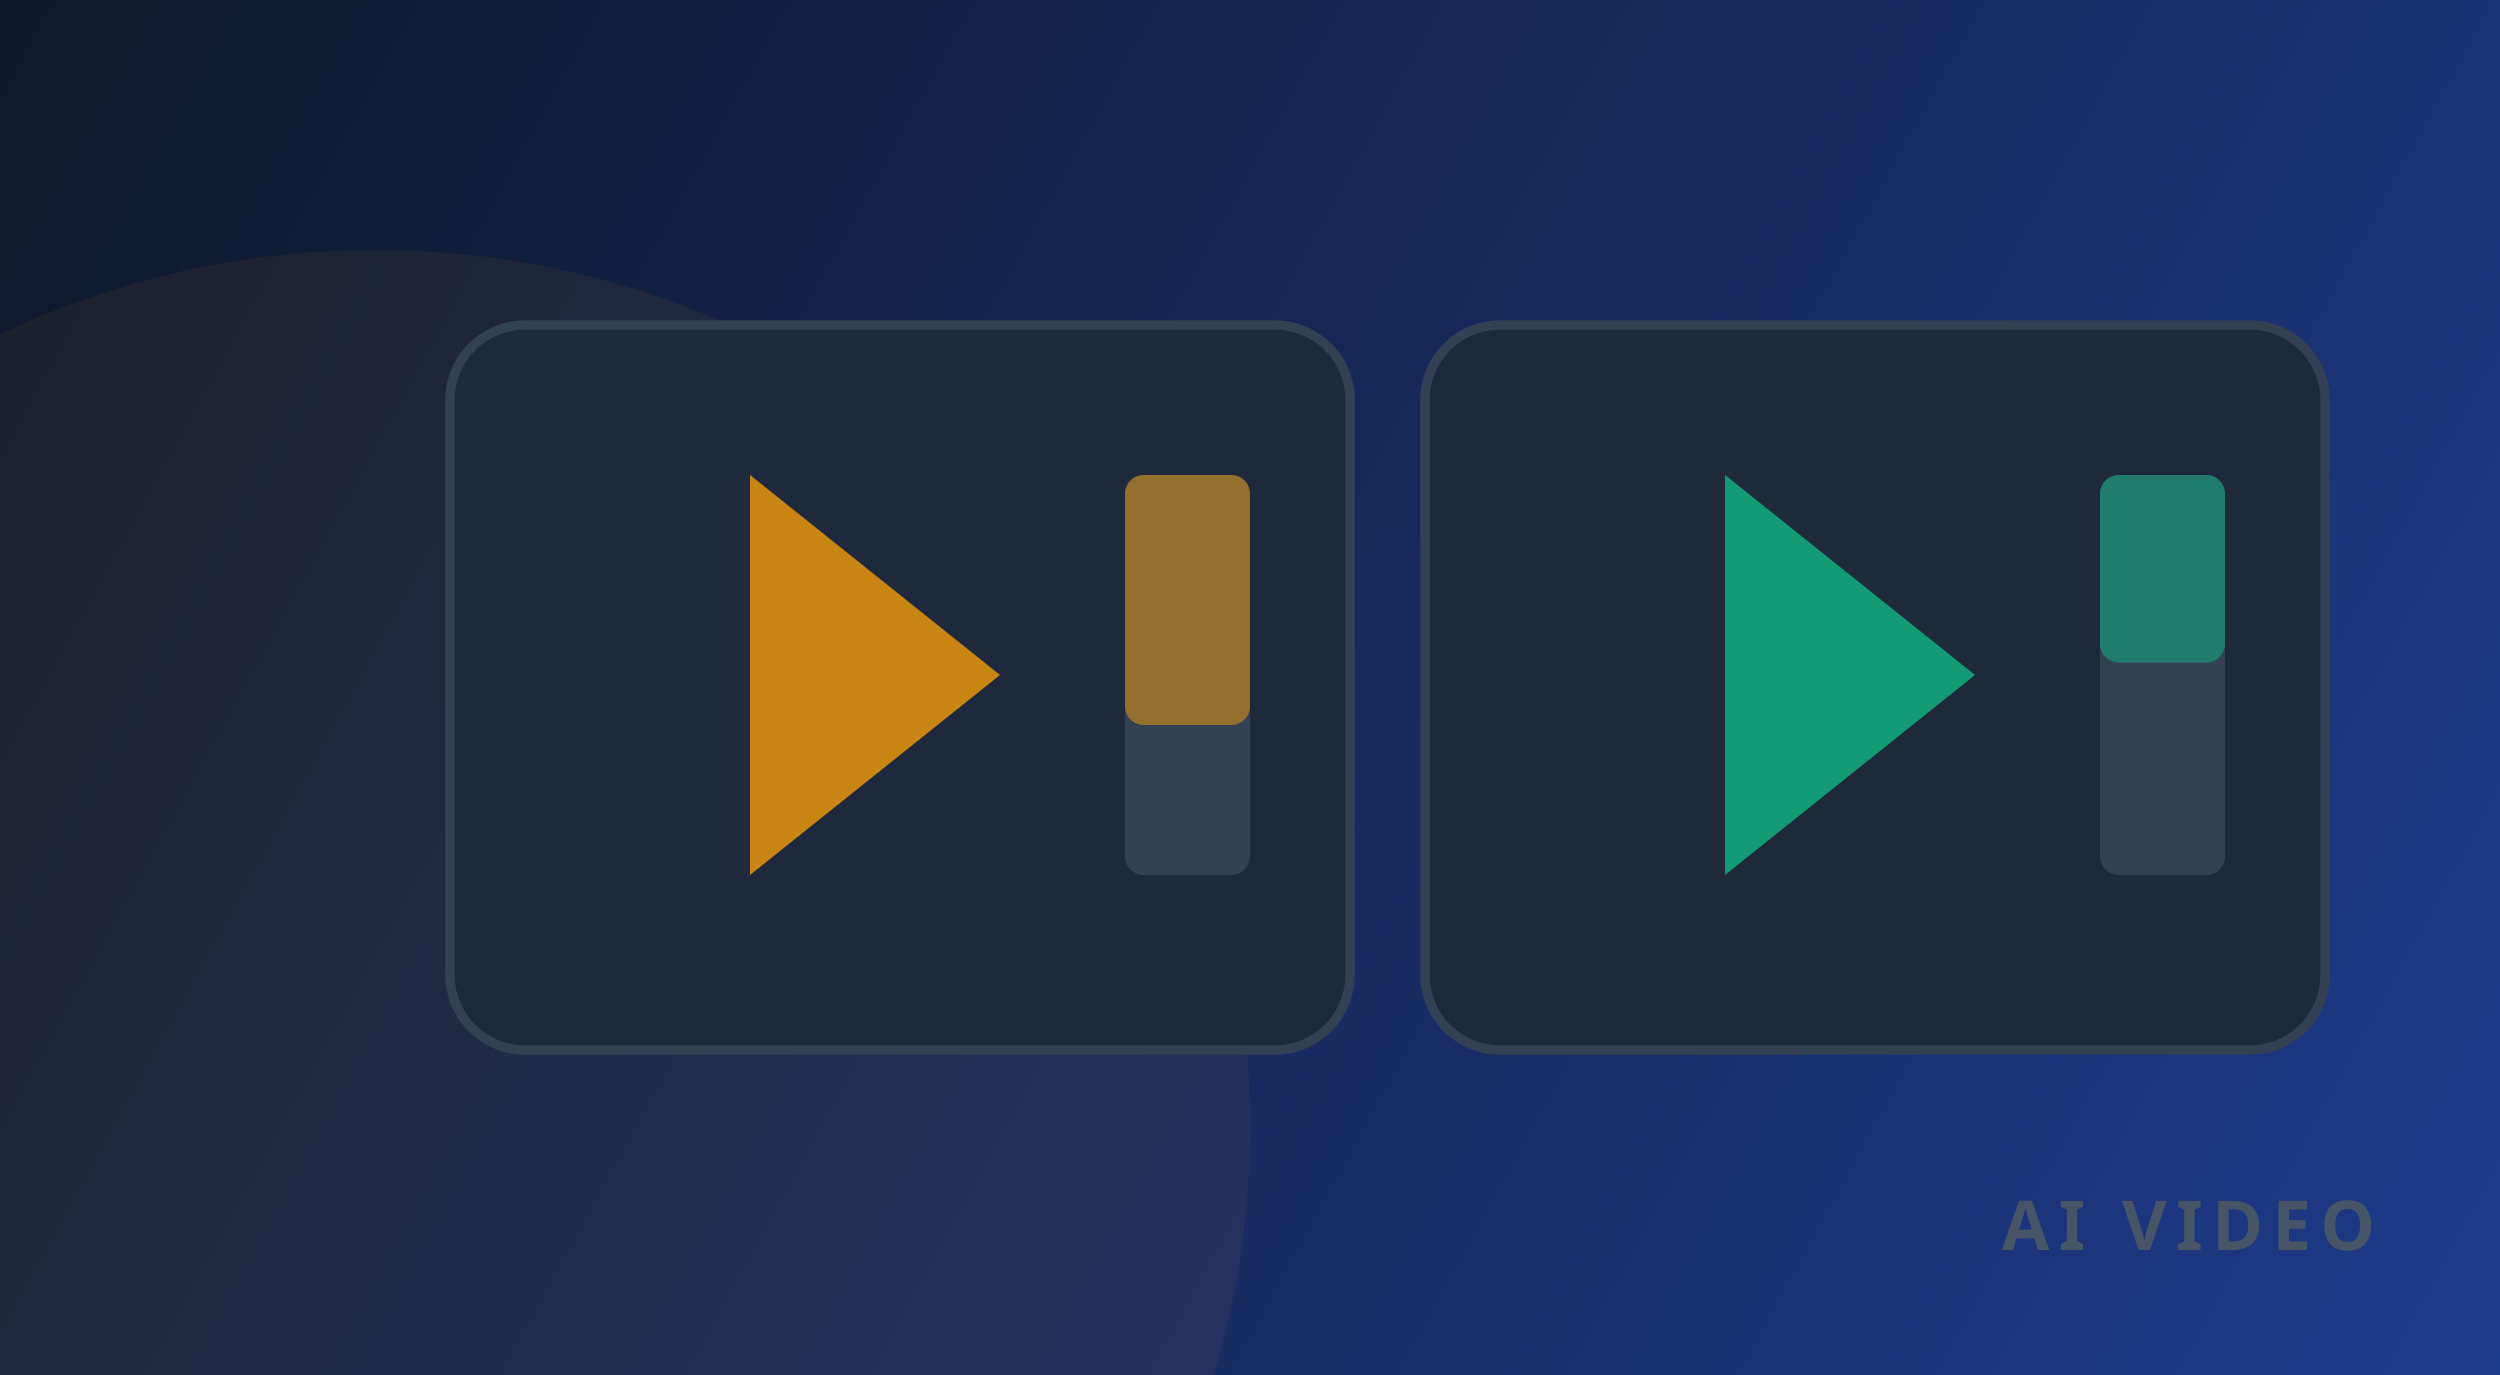
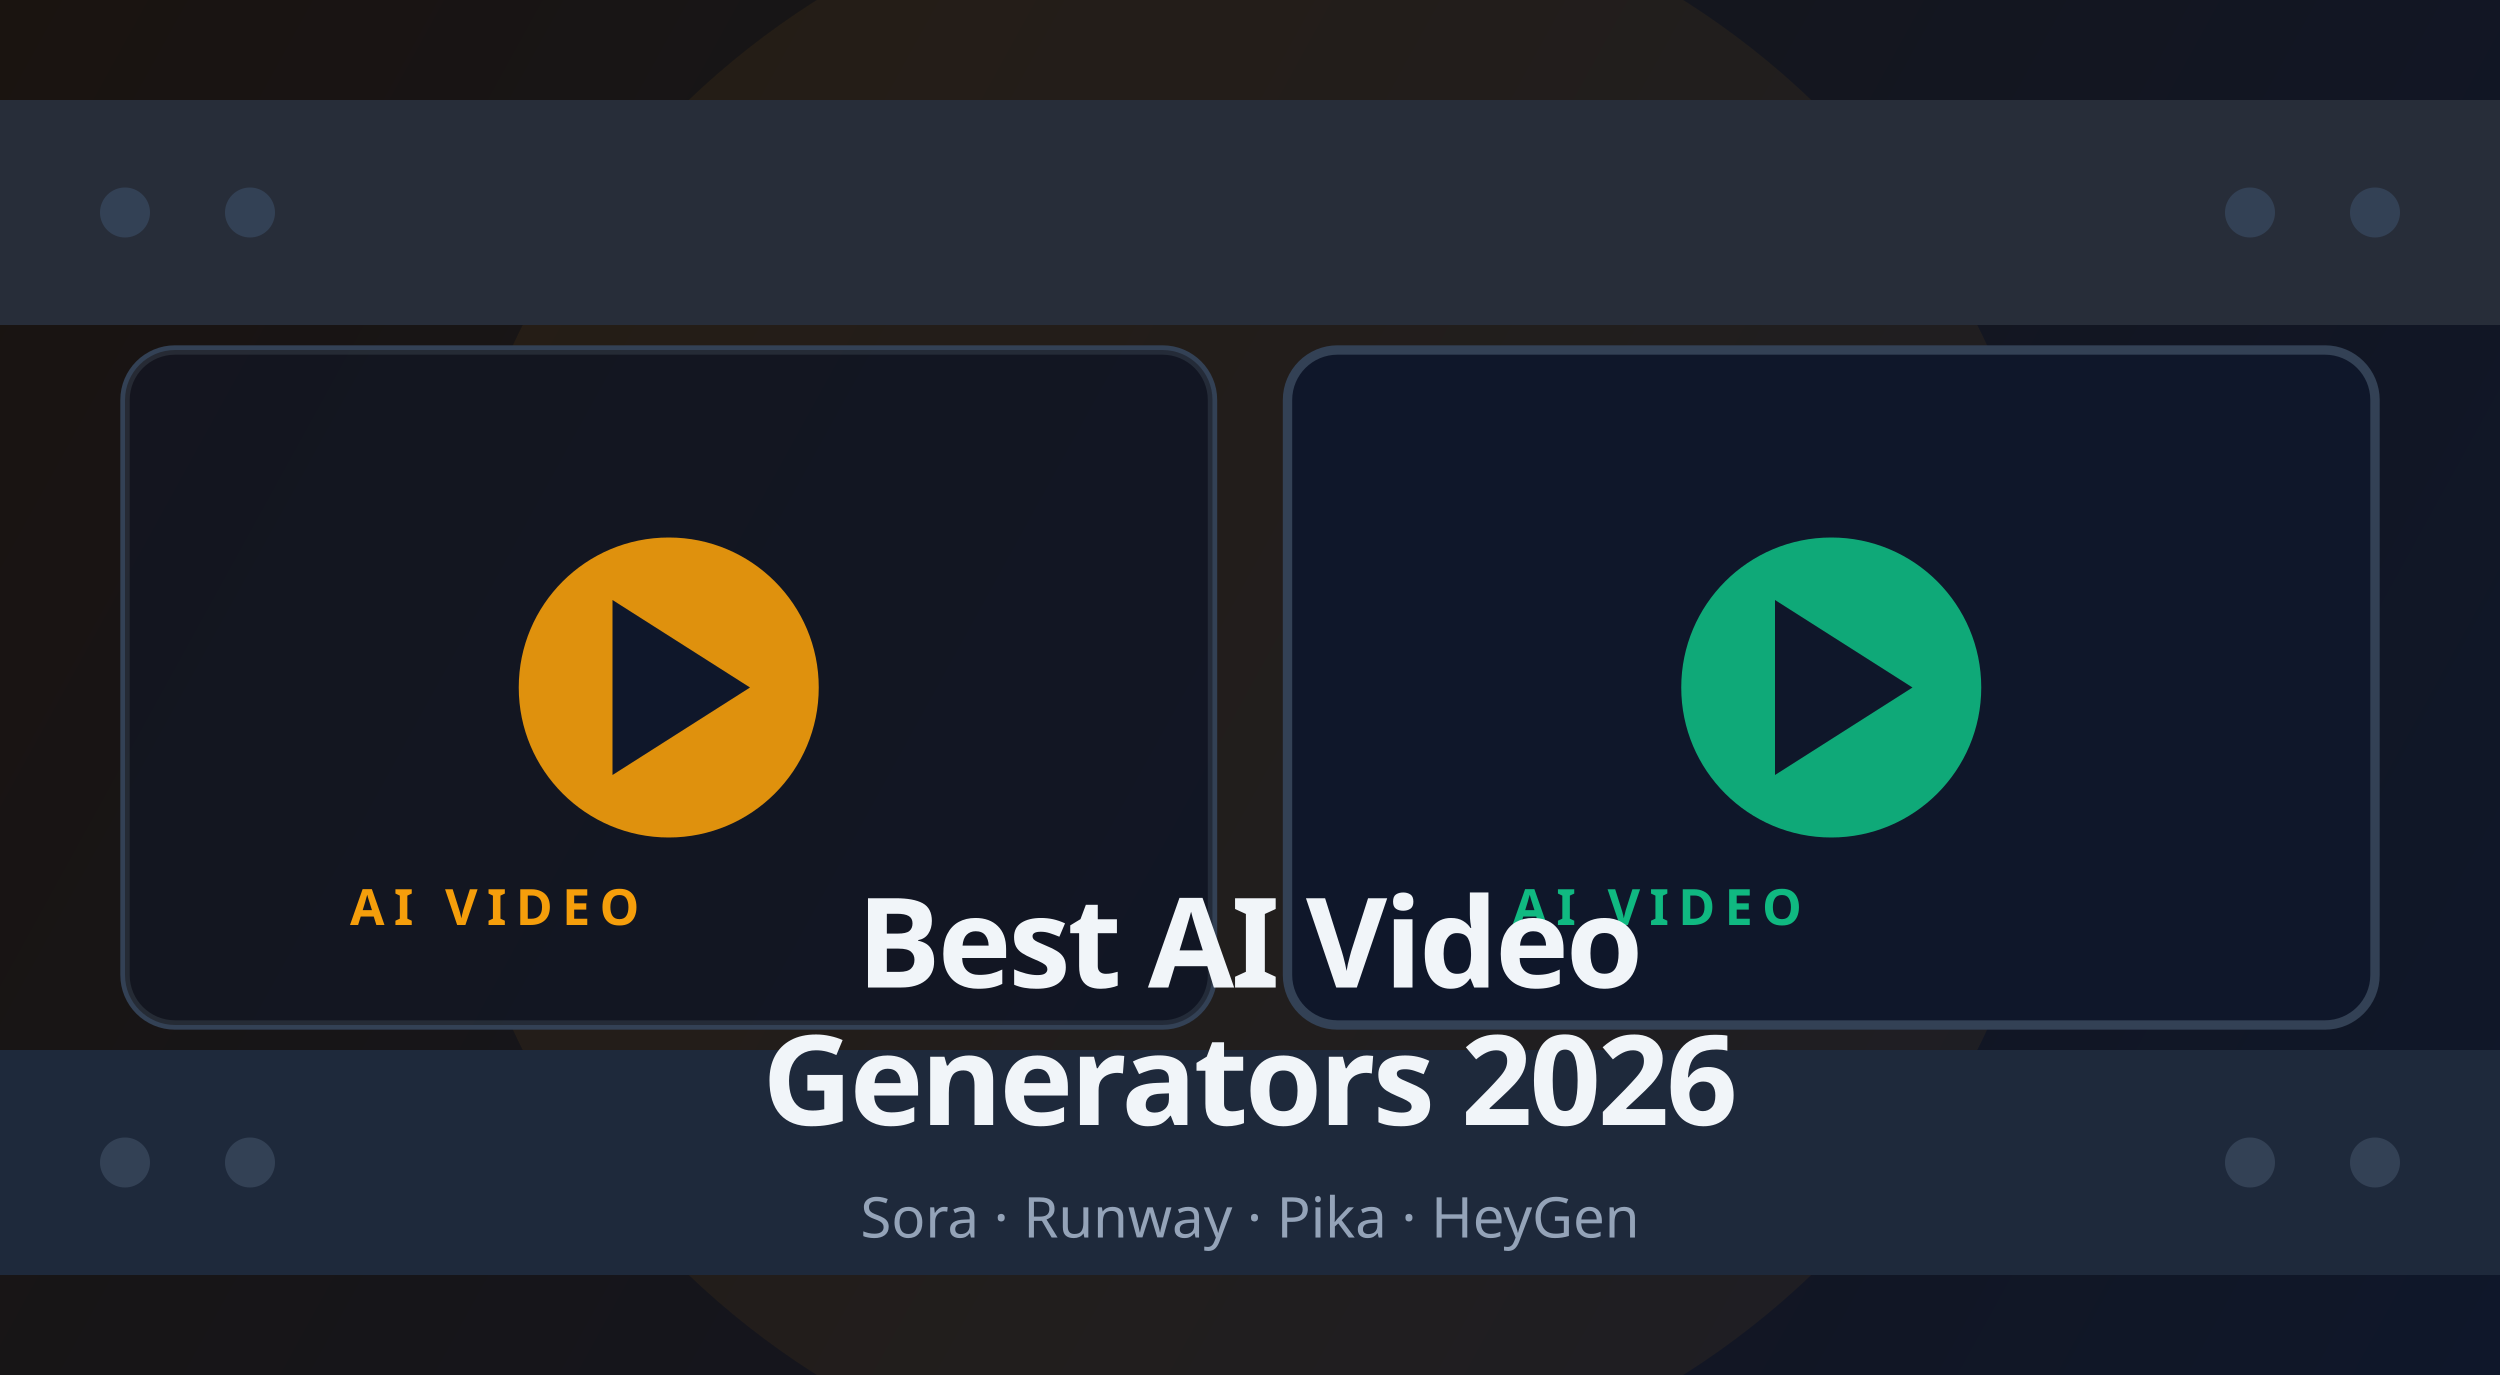
<svg xmlns="http://www.w3.org/2000/svg" viewBox="0 0 400 220" fill="none">
-   <rect width="400" height="220" fill="url(#vBg)" />
  <defs>
-     <linearGradient id="vBg" x1="0" y1="0" x2="400" y2="220" gradientUnits="userSpaceOnUse">
-       <stop stop-color="#0f172a" />
-       <stop offset="1" stop-color="#1e3a8a" />
+     <linearGradient id="v2" x1="0" y1="0" x2="400" y2="220" gradientUnits="userSpaceOnUse">
+       <stop stop-color="#1a1410" />
+       <stop offset="1" stop-color="#0f172a" />
    </linearGradient>
  </defs>
-   <g opacity="0.06">
-     <circle cx="60" cy="180" r="140" fill="#f59e0b" />
-   </g>
-   <rect x="72" y="52" width="144" height="116" rx="12" fill="#1e293b" stroke="#334155" stroke-width="1.5" />
-   <polygon points="120,76 120,140 160,108" fill="#f59e0b" opacity="0.8" />
-   <rect x="180" y="76" width="20" height="64" rx="3" fill="#334155" />
-   <rect x="180" y="76" width="20" height="40" rx="3" fill="#f59e0b" opacity="0.5" />
-   <rect x="228" y="52" width="144" height="116" rx="12" fill="#1e293b" stroke="#334155" stroke-width="1.5" />
-   <polygon points="276,76 276,140 316,108" fill="#10b981" opacity="0.8" />
-   <rect x="336" y="76" width="20" height="64" rx="3" fill="#334155" />
-   <rect x="336" y="76" width="20" height="30" rx="3" fill="#10b981" opacity="0.5" />
-   <text x="380" y="200" text-anchor="end" fill="#475569" font-family="system-ui" font-size="11" font-weight="700" letter-spacing="1.5">AI VIDEO</text>
+   <rect width="400" height="220" fill="url(#v2)" />
+   <circle cx="200" cy="110" r="130" fill="#f59e0b" opacity="0.06" />
+   <rect x="0" y="16" width="400" height="36" fill="#1e293b" />
+   <rect x="0" y="16" width="400" height="36" fill="#f59e0b" opacity="0.04" />
+   <circle cx="20" cy="34" r="4" fill="#334155" />
+   <circle cx="40" cy="34" r="4" fill="#334155" />
+   <circle cx="380" cy="34" r="4" fill="#334155" />
+   <circle cx="360" cy="34" r="4" fill="#334155" />
+   <rect x="0" y="168" width="400" height="36" fill="#1e293b" />
+   <circle cx="20" cy="186" r="4" fill="#334155" />
+   <circle cx="40" cy="186" r="4" fill="#334155" />
+   <circle cx="380" cy="186" r="4" fill="#334155" />
+   <circle cx="360" cy="186" r="4" fill="#334155" />
+   <rect x="20" y="56" width="174" height="108" rx="8" fill="#0f172a" stroke="#334155" stroke-width="1.5" />
+   <rect x="20" y="56" width="174" height="108" rx="8" fill="url(#v2)" opacity="0.5" />
+   <circle cx="107" cy="110" r="24" fill="#f59e0b" opacity="0.9" />
+   <polygon points="98,96 98,124 120,110" fill="#0f172a" />
+   <rect x="206" y="56" width="174" height="108" rx="8" fill="#0f172a" stroke="#334155" stroke-width="1.5" />
+   <circle cx="293" cy="110" r="24" fill="#10b981" opacity="0.9" />
+   <polygon points="284,96 284,124 306,110" fill="#0f172a" />
+   <text x="56" y="148" fill="#f59e0b" font-size="8" font-weight="700" font-family="system-ui" letter-spacing="1.5">AI VIDEO</text>
+   <text x="242" y="148" fill="#10b981" font-size="8" font-weight="700" font-family="system-ui" letter-spacing="1.5">AI VIDEO</text>
+   <text x="200" y="158" text-anchor="middle" fill="#f1f5f9" font-size="20" font-weight="900" font-family="system-ui" letter-spacing="-0.5">Best AI Video</text>
+   <text x="200" y="180" text-anchor="middle" fill="#f1f5f9" font-size="20" font-weight="900" font-family="system-ui" letter-spacing="-0.5">Generators 2026</text>
+   <text x="200" y="198" text-anchor="middle" fill="#94a3b8" font-size="9" font-family="system-ui">Sora · Runway · Pika · HeyGen</text>
</svg>
